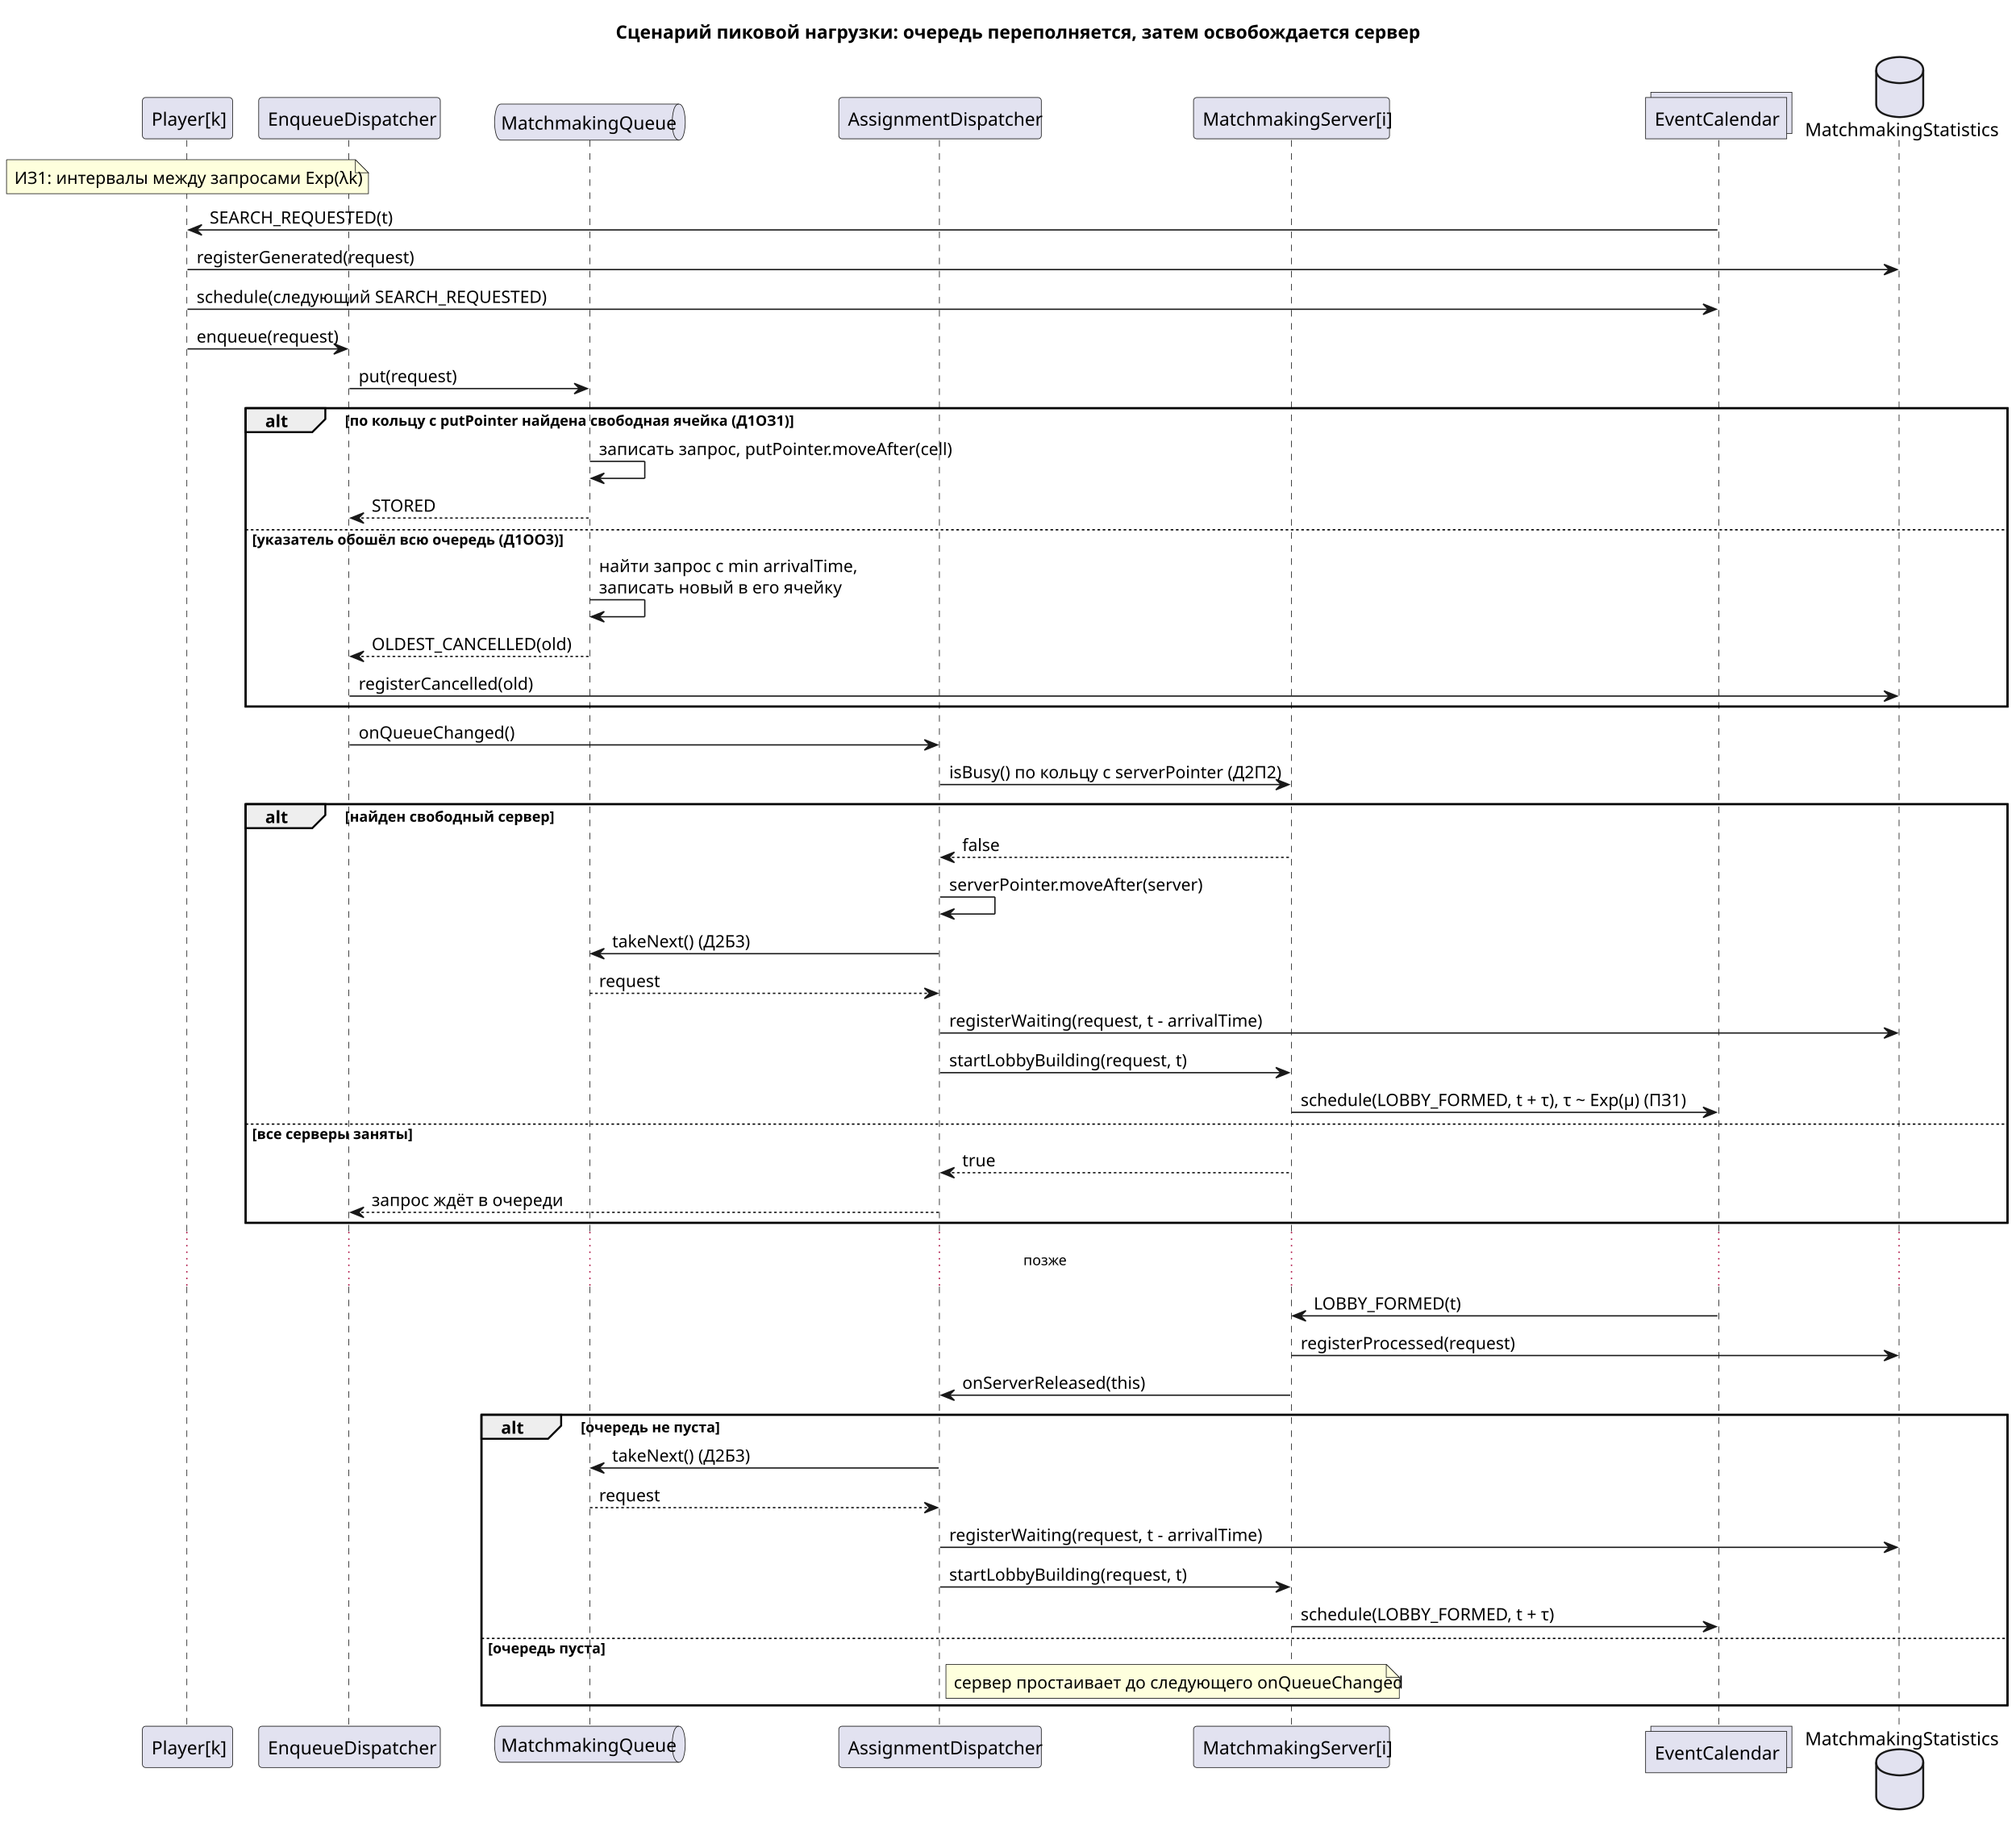
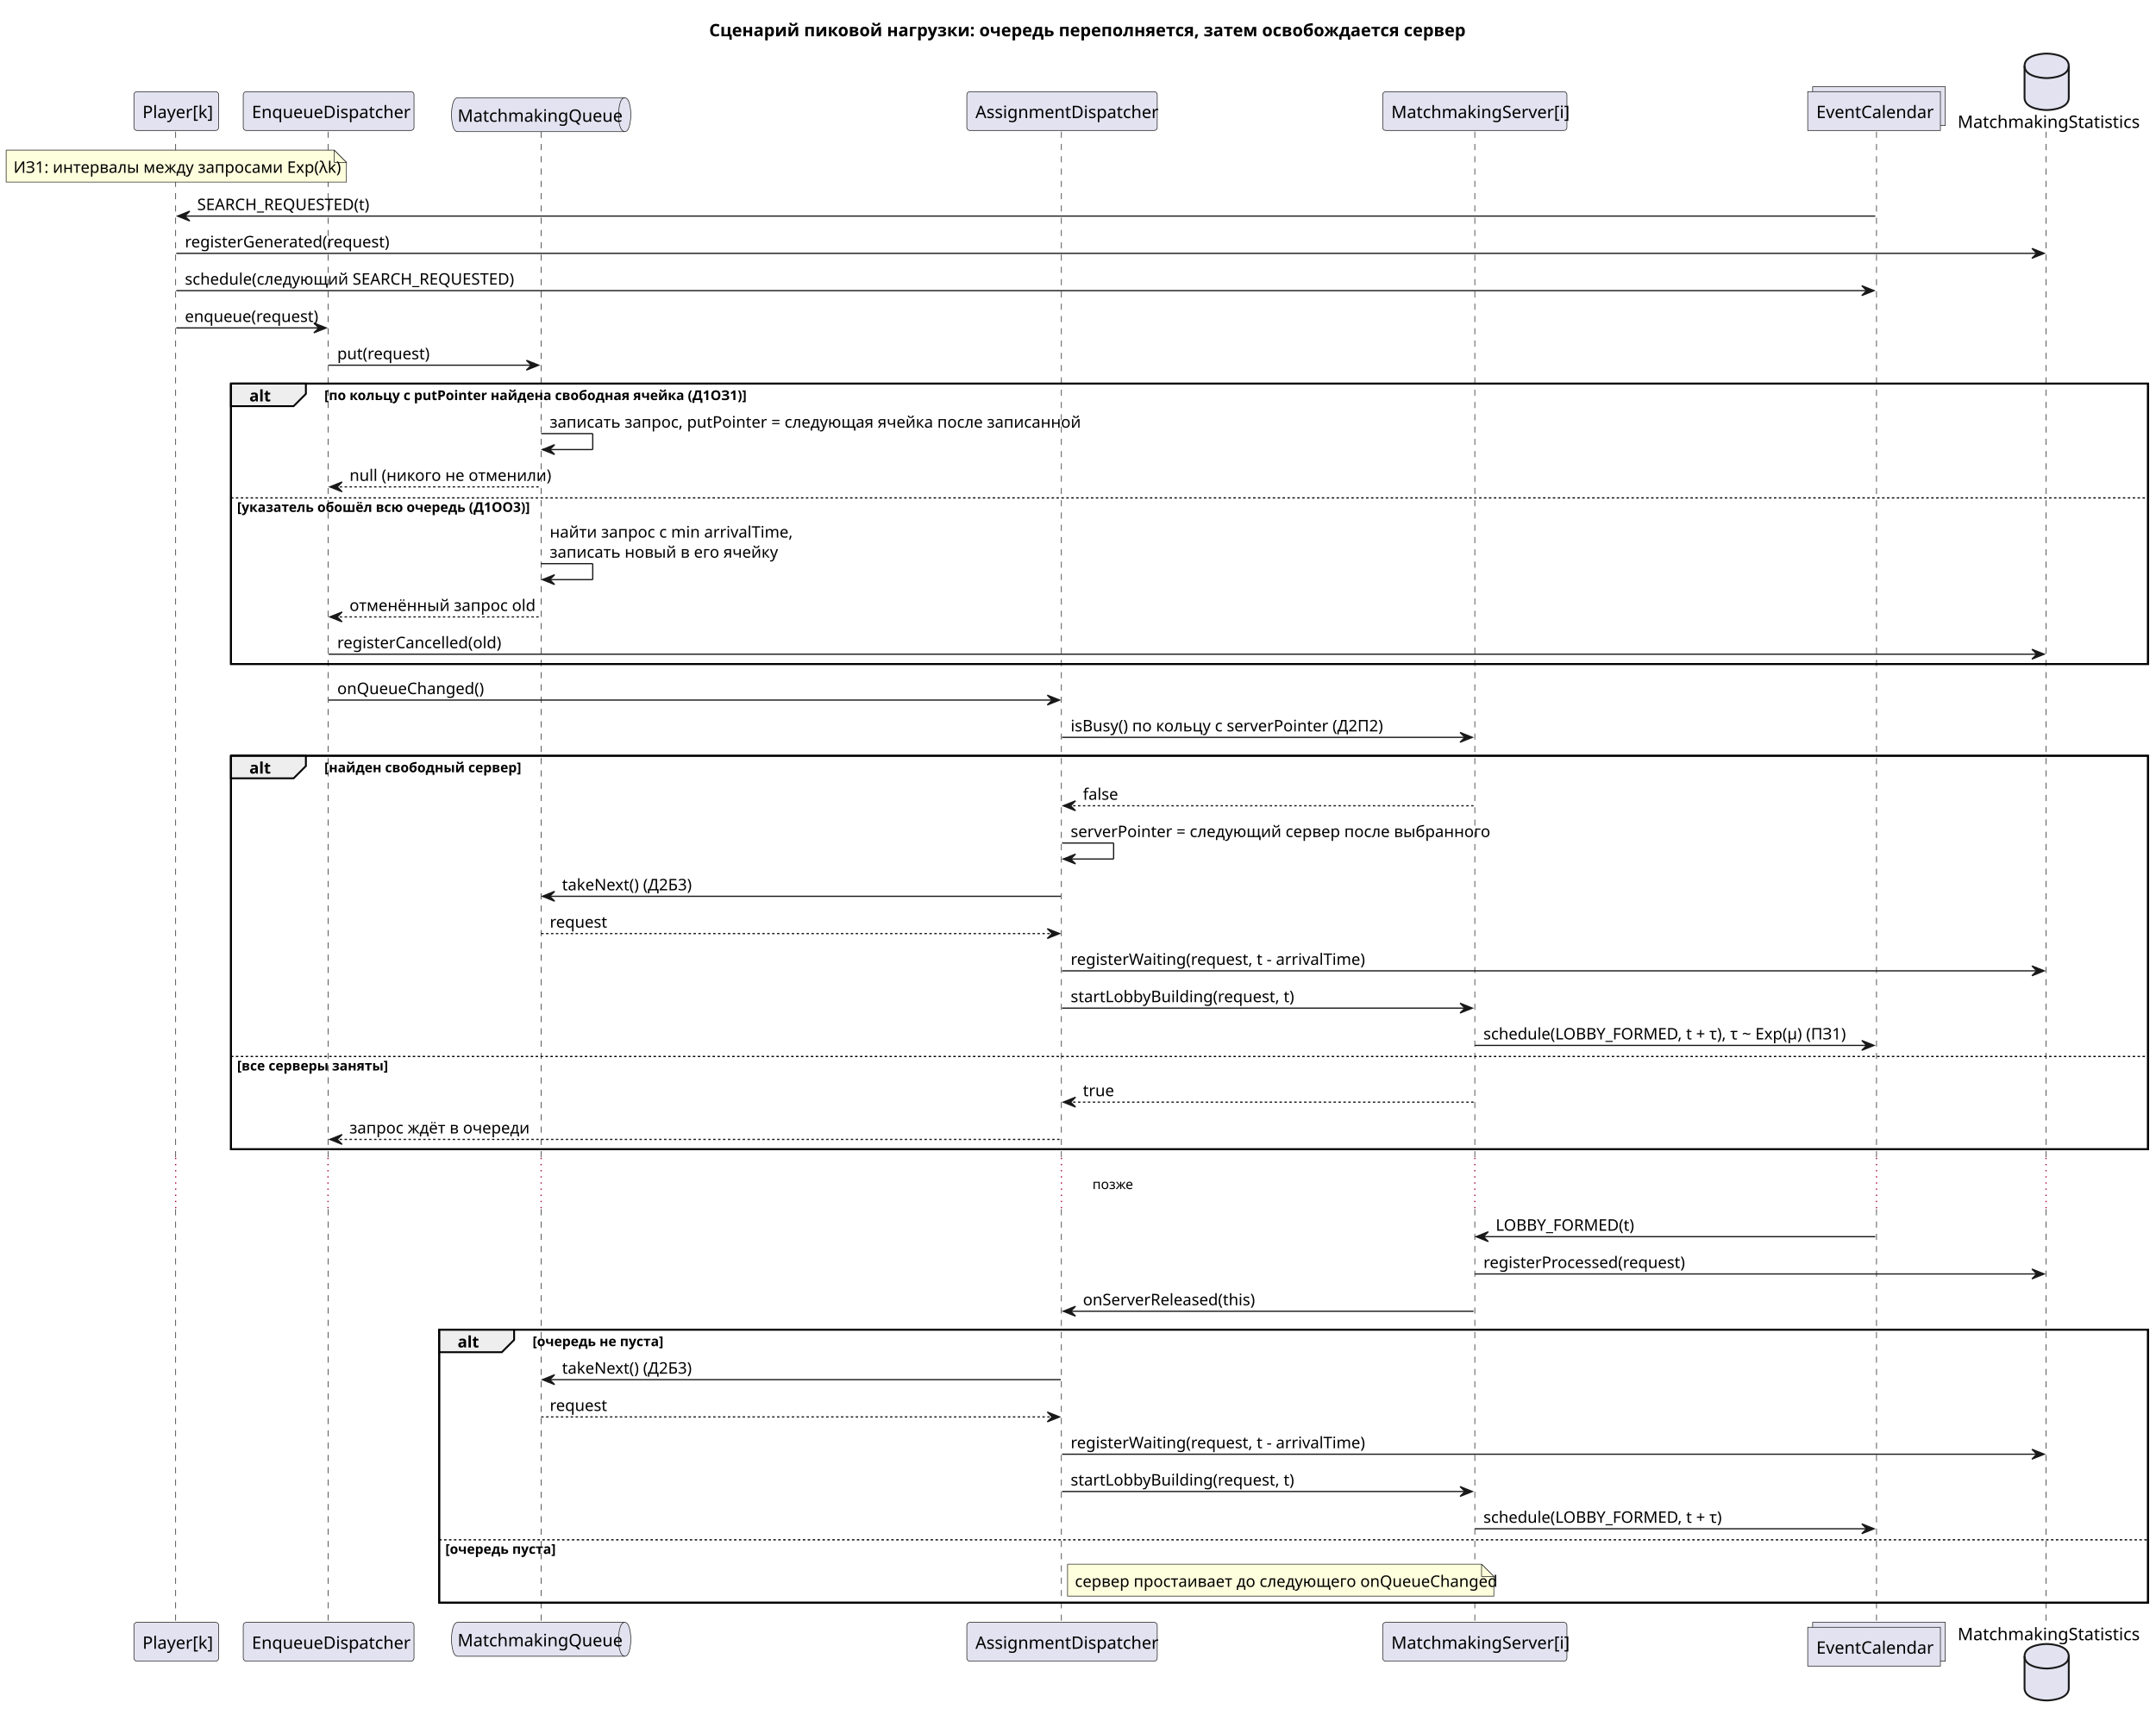
- <svg xmlns="http://www.w3.org/2000/svg" contentStyleType="text/css" height="1401px" preserveAspectRatio="none" style="width:1543px;height:1401px;background:#FFFFFF;" version="1.1" viewBox="0 0 1543 1401" width="1543px" zoomAndPan="magnify">
+ <svg xmlns="http://www.w3.org/2000/svg" contentStyleType="text/css" height="1401px" preserveAspectRatio="none" style="width:1755px;height:1401px;background:#FFFFFF;" version="1.1" viewBox="0 0 1755 1401" width="1755px" zoomAndPan="magnify">
  <defs />
  <g>
-     <text fill="#000000" font-family="sans-serif" font-size="14" font-weight="bold" lengthAdjust="spacing" textLength="603" x="471.25" y="29.533">Сценарий пиковой нагрузки: очередь переполняется, затем освобождается сервер</text>
-     <rect fill="none" height="228.297" style="stroke:#000000;stroke-width:1.5;" width="1348.5" x="188" y="312.328" />
-     <rect fill="none" height="320.352" style="stroke:#000000;stroke-width:1.5;" width="1348.5" x="188" y="615.328" />
-     <rect fill="none" height="222.297" style="stroke:#000000;stroke-width:1.5;" width="1168" x="368.5" y="1082.57" />
+     <text fill="#000000" font-family="sans-serif" font-size="14" font-weight="bold" lengthAdjust="spacing" textLength="603" x="577.25" y="29.533">Сценарий пиковой нагрузки: очередь переполняется, затем освобождается сервер</text>
+     <rect fill="none" height="228.297" style="stroke:#000000;stroke-width:1.5;" width="1560.5" x="188" y="312.328" />
+     <rect fill="none" height="320.352" style="stroke:#000000;stroke-width:1.5;" width="1560.5" x="188" y="615.328" />
+     <rect fill="none" height="222.297" style="stroke:#000000;stroke-width:1.5;" width="1391" x="357.5" y="1082.57" />
    <line style="stroke:#181818;stroke-width:0.5;stroke-dasharray:5.0,5.0;" x1="143" x2="143" y1="107.219" y2="942.68" />
    <line style="stroke:#A80036;stroke-width:1.0;stroke-dasharray:1.0,4.0;" x1="143" x2="143" y1="942.68" y2="984.516" />
    <line style="stroke:#181818;stroke-width:0.5;stroke-dasharray:5.0,5.0;" x1="143" x2="143" y1="984.516" y2="1321.867" />
    <line style="stroke:#181818;stroke-width:0.5;stroke-dasharray:5.0,5.0;" x1="267" x2="267" y1="107.219" y2="942.68" />
    <line style="stroke:#A80036;stroke-width:1.0;stroke-dasharray:1.0,4.0;" x1="267" x2="267" y1="942.68" y2="984.516" />
    <line style="stroke:#181818;stroke-width:0.5;stroke-dasharray:5.0,5.0;" x1="267" x2="267" y1="984.516" y2="1321.867" />
-     <line style="stroke:#181818;stroke-width:0.5;stroke-dasharray:5.0,5.0;" x1="451.5" x2="451.5" y1="107.219" y2="942.68" />
-     <line style="stroke:#A80036;stroke-width:1.0;stroke-dasharray:1.0,4.0;" x1="451.5" x2="451.5" y1="942.68" y2="984.516" />
-     <line style="stroke:#181818;stroke-width:0.5;stroke-dasharray:5.0,5.0;" x1="451.5" x2="451.5" y1="984.516" y2="1321.867" />
-     <line style="stroke:#181818;stroke-width:0.5;stroke-dasharray:5.0,5.0;" x1="719" x2="719" y1="107.219" y2="942.68" />
-     <line style="stroke:#A80036;stroke-width:1.0;stroke-dasharray:1.0,4.0;" x1="719" x2="719" y1="942.68" y2="984.516" />
-     <line style="stroke:#181818;stroke-width:0.5;stroke-dasharray:5.0,5.0;" x1="719" x2="719" y1="984.516" y2="1321.867" />
-     <line style="stroke:#181818;stroke-width:0.5;stroke-dasharray:5.0,5.0;" x1="988.5" x2="988.5" y1="107.219" y2="942.68" />
-     <line style="stroke:#A80036;stroke-width:1.0;stroke-dasharray:1.0,4.0;" x1="988.5" x2="988.5" y1="942.68" y2="984.516" />
-     <line style="stroke:#181818;stroke-width:0.5;stroke-dasharray:5.0,5.0;" x1="988.5" x2="988.5" y1="984.516" y2="1321.867" />
-     <line style="stroke:#181818;stroke-width:0.5;stroke-dasharray:5.0,5.0;" x1="1315.5" x2="1315.5" y1="107.219" y2="942.68" />
-     <line style="stroke:#A80036;stroke-width:1.0;stroke-dasharray:1.0,4.0;" x1="1315.5" x2="1315.5" y1="942.68" y2="984.516" />
-     <line style="stroke:#181818;stroke-width:0.5;stroke-dasharray:5.0,5.0;" x1="1315.5" x2="1315.5" y1="984.516" y2="1321.867" />
-     <line style="stroke:#181818;stroke-width:0.5;stroke-dasharray:5.0,5.0;" x1="1453.5" x2="1453.5" y1="107.219" y2="942.68" />
-     <line style="stroke:#A80036;stroke-width:1.0;stroke-dasharray:1.0,4.0;" x1="1453.5" x2="1453.5" y1="942.68" y2="984.516" />
-     <line style="stroke:#181818;stroke-width:0.5;stroke-dasharray:5.0,5.0;" x1="1453.5" x2="1453.5" y1="984.516" y2="1321.867" />
+     <line style="stroke:#181818;stroke-width:0.5;stroke-dasharray:5.0,5.0;" x1="440.5" x2="440.5" y1="107.219" y2="942.68" />
+     <line style="stroke:#A80036;stroke-width:1.0;stroke-dasharray:1.0,4.0;" x1="440.5" x2="440.5" y1="942.68" y2="984.516" />
+     <line style="stroke:#181818;stroke-width:0.5;stroke-dasharray:5.0,5.0;" x1="440.5" x2="440.5" y1="984.516" y2="1321.867" />
+     <line style="stroke:#181818;stroke-width:0.5;stroke-dasharray:5.0,5.0;" x1="864" x2="864" y1="107.219" y2="942.68" />
+     <line style="stroke:#A80036;stroke-width:1.0;stroke-dasharray:1.0,4.0;" x1="864" x2="864" y1="942.68" y2="984.516" />
+     <line style="stroke:#181818;stroke-width:0.5;stroke-dasharray:5.0,5.0;" x1="864" x2="864" y1="984.516" y2="1321.867" />
+     <line style="stroke:#181818;stroke-width:0.5;stroke-dasharray:5.0,5.0;" x1="1200.5" x2="1200.5" y1="107.219" y2="942.68" />
+     <line style="stroke:#A80036;stroke-width:1.0;stroke-dasharray:1.0,4.0;" x1="1200.5" x2="1200.5" y1="942.68" y2="984.516" />
+     <line style="stroke:#181818;stroke-width:0.5;stroke-dasharray:5.0,5.0;" x1="1200.5" x2="1200.5" y1="984.516" y2="1321.867" />
+     <line style="stroke:#181818;stroke-width:0.5;stroke-dasharray:5.0,5.0;" x1="1527.5" x2="1527.5" y1="107.219" y2="942.68" />
+     <line style="stroke:#A80036;stroke-width:1.0;stroke-dasharray:1.0,4.0;" x1="1527.5" x2="1527.5" y1="942.68" y2="984.516" />
+     <line style="stroke:#181818;stroke-width:0.5;stroke-dasharray:5.0,5.0;" x1="1527.5" x2="1527.5" y1="984.516" y2="1321.867" />
+     <line style="stroke:#181818;stroke-width:0.5;stroke-dasharray:5.0,5.0;" x1="1665.5" x2="1665.5" y1="107.219" y2="942.68" />
+     <line style="stroke:#A80036;stroke-width:1.0;stroke-dasharray:1.0,4.0;" x1="1665.5" x2="1665.5" y1="942.68" y2="984.516" />
+     <line style="stroke:#181818;stroke-width:0.5;stroke-dasharray:5.0,5.0;" x1="1665.5" x2="1665.5" y1="984.516" y2="1321.867" />
    <rect fill="#E2E2F0" height="31.609" rx="2.5" ry="2.5" style="stroke:#181818;stroke-width:0.5;" width="69" x="109" y="74.609" />
    <text fill="#000000" font-family="sans-serif" font-size="14" lengthAdjust="spacing" textLength="55" x="116" y="96.143">Player[k]</text>
    <rect fill="#E2E2F0" height="31.609" rx="2.5" ry="2.5" style="stroke:#181818;stroke-width:0.5;" width="69" x="109" y="1320.867" />
    <text fill="#000000" font-family="sans-serif" font-size="14" lengthAdjust="spacing" textLength="55" x="116" y="1342.4">Player[k]</text>
    <rect fill="#E2E2F0" height="31.609" rx="2.5" ry="2.5" style="stroke:#181818;stroke-width:0.5;" width="139" x="198" y="74.609" />
    <text fill="#000000" font-family="sans-serif" font-size="14" lengthAdjust="spacing" textLength="125" x="205" y="96.143">EnqueueDispatcher</text>
    <rect fill="#E2E2F0" height="31.609" rx="2.5" ry="2.5" style="stroke:#181818;stroke-width:0.5;" width="139" x="198" y="1320.867" />
    <text fill="#000000" font-family="sans-serif" font-size="14" lengthAdjust="spacing" textLength="125" x="205" y="1342.4">EnqueueDispatcher</text>
-     <path d="M383.5,79.609 L519.5,79.609 C524.5,79.609 524.5,93.414 524.5,93.414 C524.5,93.414 524.5,107.219 519.5,107.219 L383.5,107.219 C378.5,107.219 378.5,93.414 378.5,93.414 C378.5,93.414 378.5,79.609 383.5,79.609 " fill="#E2E2F0" style="stroke:#181818;stroke-width:0.5;" />
-     <path d="M519.5,79.609 C514.5,79.609 514.5,93.414 514.5,93.414 C514.5,107.219 519.5,107.219 519.5,107.219 " fill="none" style="stroke:#181818;stroke-width:0.5;" />
-     <text fill="#000000" font-family="sans-serif" font-size="14" lengthAdjust="spacing" textLength="126" x="383.5" y="99.143">MatchmakingQueue</text>
-     <path d="M383.5,1320.867 L519.5,1320.867 C524.5,1320.867 524.5,1334.672 524.5,1334.672 C524.5,1334.672 524.5,1348.477 519.5,1348.477 L383.5,1348.477 C378.5,1348.477 378.5,1334.672 378.5,1334.672 C378.5,1334.672 378.5,1320.867 383.5,1320.867 " fill="#E2E2F0" style="stroke:#181818;stroke-width:0.5;" />
-     <path d="M519.5,1320.867 C514.5,1320.867 514.5,1334.672 514.5,1334.672 C514.5,1348.477 519.5,1348.477 519.5,1348.477 " fill="none" style="stroke:#181818;stroke-width:0.5;" />
-     <text fill="#000000" font-family="sans-serif" font-size="14" lengthAdjust="spacing" textLength="126" x="383.5" y="1340.4">MatchmakingQueue</text>
-     <rect fill="#E2E2F0" height="31.609" rx="2.5" ry="2.5" style="stroke:#181818;stroke-width:0.5;" width="155" x="642" y="74.609" />
-     <text fill="#000000" font-family="sans-serif" font-size="14" lengthAdjust="spacing" textLength="141" x="649" y="96.143">AssignmentDispatcher</text>
-     <rect fill="#E2E2F0" height="31.609" rx="2.5" ry="2.5" style="stroke:#181818;stroke-width:0.5;" width="155" x="642" y="1320.867" />
-     <text fill="#000000" font-family="sans-serif" font-size="14" lengthAdjust="spacing" textLength="141" x="649" y="1342.4">AssignmentDispatcher</text>
-     <rect fill="#E2E2F0" height="31.609" rx="2.5" ry="2.5" style="stroke:#181818;stroke-width:0.5;" width="150" x="913.5" y="74.609" />
-     <text fill="#000000" font-family="sans-serif" font-size="14" lengthAdjust="spacing" textLength="136" x="920.5" y="96.143">MatchmakingServer[i]</text>
-     <rect fill="#E2E2F0" height="31.609" rx="2.5" ry="2.5" style="stroke:#181818;stroke-width:0.5;" width="150" x="913.5" y="1320.867" />
-     <text fill="#000000" font-family="sans-serif" font-size="14" lengthAdjust="spacing" textLength="136" x="920.5" y="1342.4">MatchmakingServer[i]</text>
-     <rect fill="#E2E2F0" height="31.609" style="stroke:#181818;stroke-width:0.5;" width="108" x="1263.5" y="70.609" />
-     <rect fill="#E2E2F0" height="31.609" style="stroke:#181818;stroke-width:0.5;" width="108" x="1259.5" y="74.609" />
-     <text fill="#000000" font-family="sans-serif" font-size="14" lengthAdjust="spacing" textLength="94" x="1266.5" y="96.143">EventCalendar</text>
-     <rect fill="#E2E2F0" height="31.609" style="stroke:#181818;stroke-width:0.5;" width="108" x="1263.5" y="1320.867" />
-     <rect fill="#E2E2F0" height="31.609" style="stroke:#181818;stroke-width:0.5;" width="108" x="1259.5" y="1324.867" />
-     <text fill="#000000" font-family="sans-serif" font-size="14" lengthAdjust="spacing" textLength="94" x="1266.5" y="1346.4">EventCalendar</text>
-     <text fill="#000000" font-family="sans-serif" font-size="14" lengthAdjust="spacing" textLength="139" x="1381.5" y="104.143">MatchmakingStatistics</text>
-     <path d="M1436,53.609 C1436,43.609 1454,43.609 1454,43.609 C1454,43.609 1472,43.609 1472,53.609 L1472,79.609 C1472,89.609 1454,89.609 1454,89.609 C1454,89.609 1436,89.609 1436,79.609 L1436,53.609 " fill="#E2E2F0" style="stroke:#181818;stroke-width:1.5;" />
-     <path d="M1436,53.609 C1436,63.609 1454,63.609 1454,63.609 C1454,63.609 1472,63.609 1472,53.609 " fill="none" style="stroke:#181818;stroke-width:1.5;" />
-     <text fill="#000000" font-family="sans-serif" font-size="14" lengthAdjust="spacing" textLength="139" x="1381.5" y="1335.4">MatchmakingStatistics</text>
-     <path d="M1436,1348.477 C1436,1338.477 1454,1338.477 1454,1338.477 C1454,1338.477 1472,1338.477 1472,1348.477 L1472,1374.477 C1472,1384.477 1454,1384.477 1454,1384.477 C1454,1384.477 1436,1384.477 1436,1374.477 L1436,1348.477 " fill="#E2E2F0" style="stroke:#181818;stroke-width:1.5;" />
-     <path d="M1436,1348.477 C1436,1358.477 1454,1358.477 1454,1358.477 C1454,1358.477 1472,1358.477 1472,1348.477 " fill="none" style="stroke:#181818;stroke-width:1.5;" />
+     <path d="M372.5,79.609 L508.5,79.609 C513.5,79.609 513.5,93.414 513.5,93.414 C513.5,93.414 513.5,107.219 508.5,107.219 L372.5,107.219 C367.5,107.219 367.5,93.414 367.5,93.414 C367.5,93.414 367.5,79.609 372.5,79.609 " fill="#E2E2F0" style="stroke:#181818;stroke-width:0.5;" />
+     <path d="M508.5,79.609 C503.5,79.609 503.5,93.414 503.5,93.414 C503.5,107.219 508.5,107.219 508.5,107.219 " fill="none" style="stroke:#181818;stroke-width:0.5;" />
+     <text fill="#000000" font-family="sans-serif" font-size="14" lengthAdjust="spacing" textLength="126" x="372.5" y="99.143">MatchmakingQueue</text>
+     <path d="M372.5,1320.867 L508.5,1320.867 C513.5,1320.867 513.5,1334.672 513.5,1334.672 C513.5,1334.672 513.5,1348.477 508.5,1348.477 L372.5,1348.477 C367.5,1348.477 367.5,1334.672 367.5,1334.672 C367.5,1334.672 367.5,1320.867 372.5,1320.867 " fill="#E2E2F0" style="stroke:#181818;stroke-width:0.5;" />
+     <path d="M508.5,1320.867 C503.5,1320.867 503.5,1334.672 503.5,1334.672 C503.5,1348.477 508.5,1348.477 508.5,1348.477 " fill="none" style="stroke:#181818;stroke-width:0.5;" />
+     <text fill="#000000" font-family="sans-serif" font-size="14" lengthAdjust="spacing" textLength="126" x="372.5" y="1340.4">MatchmakingQueue</text>
+     <rect fill="#E2E2F0" height="31.609" rx="2.5" ry="2.5" style="stroke:#181818;stroke-width:0.5;" width="155" x="787" y="74.609" />
+     <text fill="#000000" font-family="sans-serif" font-size="14" lengthAdjust="spacing" textLength="141" x="794" y="96.143">AssignmentDispatcher</text>
+     <rect fill="#E2E2F0" height="31.609" rx="2.5" ry="2.5" style="stroke:#181818;stroke-width:0.5;" width="155" x="787" y="1320.867" />
+     <text fill="#000000" font-family="sans-serif" font-size="14" lengthAdjust="spacing" textLength="141" x="794" y="1342.4">AssignmentDispatcher</text>
+     <rect fill="#E2E2F0" height="31.609" rx="2.5" ry="2.5" style="stroke:#181818;stroke-width:0.5;" width="150" x="1125.5" y="74.609" />
+     <text fill="#000000" font-family="sans-serif" font-size="14" lengthAdjust="spacing" textLength="136" x="1132.5" y="96.143">MatchmakingServer[i]</text>
+     <rect fill="#E2E2F0" height="31.609" rx="2.5" ry="2.5" style="stroke:#181818;stroke-width:0.5;" width="150" x="1125.5" y="1320.867" />
+     <text fill="#000000" font-family="sans-serif" font-size="14" lengthAdjust="spacing" textLength="136" x="1132.5" y="1342.4">MatchmakingServer[i]</text>
+     <rect fill="#E2E2F0" height="31.609" style="stroke:#181818;stroke-width:0.5;" width="108" x="1475.5" y="70.609" />
+     <rect fill="#E2E2F0" height="31.609" style="stroke:#181818;stroke-width:0.5;" width="108" x="1471.5" y="74.609" />
+     <text fill="#000000" font-family="sans-serif" font-size="14" lengthAdjust="spacing" textLength="94" x="1478.5" y="96.143">EventCalendar</text>
+     <rect fill="#E2E2F0" height="31.609" style="stroke:#181818;stroke-width:0.5;" width="108" x="1475.5" y="1320.867" />
+     <rect fill="#E2E2F0" height="31.609" style="stroke:#181818;stroke-width:0.5;" width="108" x="1471.5" y="1324.867" />
+     <text fill="#000000" font-family="sans-serif" font-size="14" lengthAdjust="spacing" textLength="94" x="1478.5" y="1346.4">EventCalendar</text>
+     <text fill="#000000" font-family="sans-serif" font-size="14" lengthAdjust="spacing" textLength="139" x="1593.5" y="104.143">MatchmakingStatistics</text>
+     <path d="M1648,53.609 C1648,43.609 1666,43.609 1666,43.609 C1666,43.609 1684,43.609 1684,53.609 L1684,79.609 C1684,89.609 1666,89.609 1666,89.609 C1666,89.609 1648,89.609 1648,79.609 L1648,53.609 " fill="#E2E2F0" style="stroke:#181818;stroke-width:1.5;" />
+     <path d="M1648,53.609 C1648,63.609 1666,63.609 1666,63.609 C1666,63.609 1684,63.609 1684,53.609 " fill="none" style="stroke:#181818;stroke-width:1.5;" />
+     <text fill="#000000" font-family="sans-serif" font-size="14" lengthAdjust="spacing" textLength="139" x="1593.5" y="1335.4">MatchmakingStatistics</text>
+     <path d="M1648,1348.477 C1648,1338.477 1666,1338.477 1666,1338.477 C1666,1338.477 1684,1338.477 1684,1348.477 L1684,1374.477 C1684,1384.477 1666,1384.477 1666,1384.477 C1666,1384.477 1648,1384.477 1648,1374.477 L1648,1348.477 " fill="#E2E2F0" style="stroke:#181818;stroke-width:1.5;" />
+     <path d="M1648,1348.477 C1648,1358.477 1666,1358.477 1666,1358.477 C1666,1358.477 1684,1358.477 1684,1348.477 " fill="none" style="stroke:#181818;stroke-width:1.5;" />
    <path d="M5,122.219 L5,148.219 L282,148.219 L282,132.219 L272,122.219 L5,122.219 " fill="#FEFFDD" style="stroke:#181818;stroke-width:0.5;" />
    <path d="M272,122.219 L272,132.219 L282,132.219 L272,122.219 " fill="#FEFFDD" style="stroke:#181818;stroke-width:0.5;" />
    <text fill="#000000" font-family="sans-serif" font-size="13" lengthAdjust="spacing" textLength="256" x="11" y="140.714">ИЗ1: интервалы между запросами Exp(λk)</text>
    <polygon fill="#181818" points="154.5,171.922,144.5,175.922,154.5,179.922,150.5,175.922" style="stroke:#181818;stroke-width:1.0;" />
-     <line style="stroke:#181818;stroke-width:1.0;" x1="148.5" x2="1314.5" y1="175.922" y2="175.922" />
+     <line style="stroke:#181818;stroke-width:1.0;" x1="148.5" x2="1526.5" y1="175.922" y2="175.922" />
    <text fill="#000000" font-family="sans-serif" font-size="13" lengthAdjust="spacing" textLength="153" x="160.5" y="171.065">SEARCH_REQUESTED(t)</text>
-     <polygon fill="#181818" points="1442,202.273,1452,206.273,1442,210.273,1446,206.273" style="stroke:#181818;stroke-width:1.0;" />
-     <line style="stroke:#181818;stroke-width:1.0;" x1="143.5" x2="1448" y1="206.273" y2="206.273" />
+     <polygon fill="#181818" points="1654,202.273,1664,206.273,1654,210.273,1658,206.273" style="stroke:#181818;stroke-width:1.0;" />
+     <line style="stroke:#181818;stroke-width:1.0;" x1="143.5" x2="1660" y1="206.273" y2="206.273" />
    <text fill="#000000" font-family="sans-serif" font-size="13" lengthAdjust="spacing" textLength="154" x="150.5" y="201.417">registerGenerated(request)</text>
-     <polygon fill="#181818" points="1303.5,232.625,1313.5,236.625,1303.5,240.625,1307.5,236.625" style="stroke:#181818;stroke-width:1.0;" />
-     <line style="stroke:#181818;stroke-width:1.0;" x1="143.5" x2="1309.5" y1="236.625" y2="236.625" />
+     <polygon fill="#181818" points="1515.5,232.625,1525.5,236.625,1515.5,240.625,1519.5,236.625" style="stroke:#181818;stroke-width:1.0;" />
+     <line style="stroke:#181818;stroke-width:1.0;" x1="143.5" x2="1521.5" y1="236.625" y2="236.625" />
    <text fill="#000000" font-family="sans-serif" font-size="13" lengthAdjust="spacing" textLength="277" x="150.5" y="231.769">schedule(следующий SEARCH_REQUESTED)</text>
    <polygon fill="#181818" points="255.5,262.977,265.5,266.977,255.5,270.977,259.5,266.977" style="stroke:#181818;stroke-width:1.0;" />
    <line style="stroke:#181818;stroke-width:1.0;" x1="143.5" x2="261.5" y1="266.977" y2="266.977" />
    <text fill="#000000" font-family="sans-serif" font-size="13" lengthAdjust="spacing" textLength="100" x="150.5" y="262.12">enqueue(request)</text>
-     <polygon fill="#181818" points="439.5,293.328,449.5,297.328,439.5,301.328,443.5,297.328" style="stroke:#181818;stroke-width:1.0;" />
-     <line style="stroke:#181818;stroke-width:1.0;" x1="267.5" x2="445.5" y1="297.328" y2="297.328" />
+     <polygon fill="#181818" points="428.5,293.328,438.5,297.328,428.5,301.328,432.5,297.328" style="stroke:#181818;stroke-width:1.0;" />
+     <line style="stroke:#181818;stroke-width:1.0;" x1="267.5" x2="434.5" y1="297.328" y2="297.328" />
    <text fill="#000000" font-family="sans-serif" font-size="13" lengthAdjust="spacing" textLength="69" x="274.5" y="292.472">put(request)</text>
    <path d="M188,312.328 L249,312.328 L249,320.68 L239,330.68 L188,330.68 L188,312.328 " fill="#EEEEEE" style="stroke:#000000;stroke-width:1.5;" />
-     <rect fill="none" height="228.297" style="stroke:#000000;stroke-width:1.5;" width="1348.5" x="188" y="312.328" />
+     <rect fill="none" height="228.297" style="stroke:#000000;stroke-width:1.5;" width="1560.5" x="188" y="312.328" />
    <text fill="#000000" font-family="sans-serif" font-size="13" font-weight="bold" lengthAdjust="spacing" textLength="16" x="203" y="326.823">alt</text>
    <text fill="#000000" font-family="sans-serif" font-size="11" font-weight="bold" lengthAdjust="spacing" textLength="334" x="264" y="325.747">[по кольцу с putPointer найдена свободная ячейка (Д1ОЗ1)]</text>
-     <line style="stroke:#181818;stroke-width:1.0;" x1="451.5" x2="493.5" y1="353.031" y2="353.031" />
-     <line style="stroke:#181818;stroke-width:1.0;" x1="493.5" x2="493.5" y1="353.031" y2="366.031" />
-     <line style="stroke:#181818;stroke-width:1.0;" x1="452.5" x2="493.5" y1="366.031" y2="366.031" />
-     <polygon fill="#181818" points="462.5,362.031,452.5,366.031,462.5,370.031,458.5,366.031" style="stroke:#181818;stroke-width:1.0;" />
-     <text fill="#000000" font-family="sans-serif" font-size="13" lengthAdjust="spacing" textLength="254" x="458.5" y="348.175">записать запрос, putPointer.moveAfter(cell)</text>
+     <line style="stroke:#181818;stroke-width:1.0;" x1="440.5" x2="482.5" y1="353.031" y2="353.031" />
+     <line style="stroke:#181818;stroke-width:1.0;" x1="482.5" x2="482.5" y1="353.031" y2="366.031" />
+     <line style="stroke:#181818;stroke-width:1.0;" x1="441.5" x2="482.5" y1="366.031" y2="366.031" />
+     <polygon fill="#181818" points="451.5,362.031,441.5,366.031,451.5,370.031,447.5,366.031" style="stroke:#181818;stroke-width:1.0;" />
+     <text fill="#000000" font-family="sans-serif" font-size="13" lengthAdjust="spacing" textLength="410" x="447.5" y="348.175">записать запрос, putPointer = следующая ячейка после записанной</text>
    <polygon fill="#181818" points="278.5,392.383,268.5,396.383,278.5,400.383,274.5,396.383" style="stroke:#181818;stroke-width:1.0;" />
-     <line style="stroke:#181818;stroke-width:1.0;stroke-dasharray:2.0,2.0;" x1="272.5" x2="450.5" y1="396.383" y2="396.383" />
-     <text fill="#000000" font-family="sans-serif" font-size="13" lengthAdjust="spacing" textLength="53" x="284.5" y="391.526">STORED</text>
-     <line style="stroke:#000000;stroke-width:1.0;stroke-dasharray:2.0,2.0;" x1="188" x2="1536.5" y1="405.383" y2="405.383" />
+     <line style="stroke:#181818;stroke-width:1.0;stroke-dasharray:2.0,2.0;" x1="272.5" x2="439.5" y1="396.383" y2="396.383" />
+     <text fill="#000000" font-family="sans-serif" font-size="13" lengthAdjust="spacing" textLength="149" x="284.5" y="391.526">null (никого не отменили)</text>
+     <line style="stroke:#000000;stroke-width:1.0;stroke-dasharray:2.0,2.0;" x1="188" x2="1748.5" y1="405.383" y2="405.383" />
    <text fill="#000000" font-family="sans-serif" font-size="11" font-weight="bold" lengthAdjust="spacing" textLength="231" x="193" y="416.802">[указатель обошёл всю очередь (Д1ОО3)]</text>
-     <line style="stroke:#181818;stroke-width:1.0;" x1="451.5" x2="493.5" y1="458.922" y2="458.922" />
-     <line style="stroke:#181818;stroke-width:1.0;" x1="493.5" x2="493.5" y1="458.922" y2="471.922" />
-     <line style="stroke:#181818;stroke-width:1.0;" x1="452.5" x2="493.5" y1="471.922" y2="471.922" />
-     <polygon fill="#181818" points="462.5,467.922,452.5,471.922,462.5,475.922,458.5,471.922" style="stroke:#181818;stroke-width:1.0;" />
-     <text fill="#000000" font-family="sans-serif" font-size="13" lengthAdjust="spacing" textLength="183" x="458.5" y="437.714">найти запрос с min arrivalTime,</text>
-     <text fill="#000000" font-family="sans-serif" font-size="13" lengthAdjust="spacing" textLength="173" x="458.5" y="454.065">записать новый в его ячейку</text>
+     <line style="stroke:#181818;stroke-width:1.0;" x1="440.5" x2="482.5" y1="458.922" y2="458.922" />
+     <line style="stroke:#181818;stroke-width:1.0;" x1="482.5" x2="482.5" y1="458.922" y2="471.922" />
+     <line style="stroke:#181818;stroke-width:1.0;" x1="441.5" x2="482.5" y1="471.922" y2="471.922" />
+     <polygon fill="#181818" points="451.5,467.922,441.5,471.922,451.5,475.922,447.5,471.922" style="stroke:#181818;stroke-width:1.0;" />
+     <text fill="#000000" font-family="sans-serif" font-size="13" lengthAdjust="spacing" textLength="183" x="447.5" y="437.714">найти запрос с min arrivalTime,</text>
+     <text fill="#000000" font-family="sans-serif" font-size="13" lengthAdjust="spacing" textLength="173" x="447.5" y="454.065">записать новый в его ячейку</text>
    <polygon fill="#181818" points="278.5,498.273,268.5,502.273,278.5,506.273,274.5,502.273" style="stroke:#181818;stroke-width:1.0;" />
-     <line style="stroke:#181818;stroke-width:1.0;stroke-dasharray:2.0,2.0;" x1="272.5" x2="450.5" y1="502.273" y2="502.273" />
-     <text fill="#000000" font-family="sans-serif" font-size="13" lengthAdjust="spacing" textLength="160" x="284.5" y="497.417">OLDEST_CANCELLED(old)</text>
-     <polygon fill="#181818" points="1442,528.625,1452,532.625,1442,536.625,1446,532.625" style="stroke:#181818;stroke-width:1.0;" />
-     <line style="stroke:#181818;stroke-width:1.0;" x1="267.5" x2="1448" y1="532.625" y2="532.625" />
+     <line style="stroke:#181818;stroke-width:1.0;stroke-dasharray:2.0,2.0;" x1="272.5" x2="439.5" y1="502.273" y2="502.273" />
+     <text fill="#000000" font-family="sans-serif" font-size="13" lengthAdjust="spacing" textLength="138" x="284.5" y="497.417">отменённый запрос old</text>
+     <polygon fill="#181818" points="1654,528.625,1664,532.625,1654,536.625,1658,532.625" style="stroke:#181818;stroke-width:1.0;" />
+     <line style="stroke:#181818;stroke-width:1.0;" x1="267.5" x2="1660" y1="532.625" y2="532.625" />
    <text fill="#000000" font-family="sans-serif" font-size="13" lengthAdjust="spacing" textLength="125" x="274.5" y="527.769">registerCancelled(old)</text>
-     <polygon fill="#181818" points="707.5,565.977,717.5,569.977,707.5,573.977,711.5,569.977" style="stroke:#181818;stroke-width:1.0;" />
-     <line style="stroke:#181818;stroke-width:1.0;" x1="267.5" x2="713.5" y1="569.977" y2="569.977" />
+     <polygon fill="#181818" points="852.5,565.977,862.5,569.977,852.5,573.977,856.5,569.977" style="stroke:#181818;stroke-width:1.0;" />
+     <line style="stroke:#181818;stroke-width:1.0;" x1="267.5" x2="858.5" y1="569.977" y2="569.977" />
    <text fill="#000000" font-family="sans-serif" font-size="13" lengthAdjust="spacing" textLength="111" x="274.5" y="565.12">onQueueChanged()</text>
-     <polygon fill="#181818" points="976.5,596.328,986.5,600.328,976.5,604.328,980.5,600.328" style="stroke:#181818;stroke-width:1.0;" />
-     <line style="stroke:#181818;stroke-width:1.0;" x1="719.5" x2="982.5" y1="600.328" y2="600.328" />
-     <text fill="#000000" font-family="sans-serif" font-size="13" lengthAdjust="spacing" textLength="245" x="726.5" y="595.472">isBusy() по кольцу с serverPointer (Д2П2)</text>
+     <polygon fill="#181818" points="1188.5,596.328,1198.5,600.328,1188.5,604.328,1192.5,600.328" style="stroke:#181818;stroke-width:1.0;" />
+     <line style="stroke:#181818;stroke-width:1.0;" x1="864.5" x2="1194.5" y1="600.328" y2="600.328" />
+     <text fill="#000000" font-family="sans-serif" font-size="13" lengthAdjust="spacing" textLength="245" x="871.5" y="595.472">isBusy() по кольцу с serverPointer (Д2П2)</text>
    <path d="M188,615.328 L249,615.328 L249,623.68 L239,633.68 L188,633.68 L188,615.328 " fill="#EEEEEE" style="stroke:#000000;stroke-width:1.5;" />
-     <rect fill="none" height="320.352" style="stroke:#000000;stroke-width:1.5;" width="1348.5" x="188" y="615.328" />
+     <rect fill="none" height="320.352" style="stroke:#000000;stroke-width:1.5;" width="1560.5" x="188" y="615.328" />
    <text fill="#000000" font-family="sans-serif" font-size="13" font-weight="bold" lengthAdjust="spacing" textLength="16" x="203" y="629.823">alt</text>
    <text fill="#000000" font-family="sans-serif" font-size="11" font-weight="bold" lengthAdjust="spacing" textLength="160" x="264" y="628.747">[найден свободный сервер]</text>
-     <polygon fill="#181818" points="730.5,652.031,720.5,656.031,730.5,660.031,726.5,656.031" style="stroke:#181818;stroke-width:1.0;" />
-     <line style="stroke:#181818;stroke-width:1.0;stroke-dasharray:2.0,2.0;" x1="724.5" x2="987.5" y1="656.031" y2="656.031" />
-     <text fill="#000000" font-family="sans-serif" font-size="13" lengthAdjust="spacing" textLength="27" x="736.5" y="651.175">false</text>
-     <line style="stroke:#181818;stroke-width:1.0;" x1="719.5" x2="761.5" y1="686.383" y2="686.383" />
-     <line style="stroke:#181818;stroke-width:1.0;" x1="761.5" x2="761.5" y1="686.383" y2="699.383" />
-     <line style="stroke:#181818;stroke-width:1.0;" x1="720.5" x2="761.5" y1="699.383" y2="699.383" />
-     <polygon fill="#181818" points="730.5,695.383,720.5,699.383,730.5,703.383,726.5,699.383" style="stroke:#181818;stroke-width:1.0;" />
-     <text fill="#000000" font-family="sans-serif" font-size="13" lengthAdjust="spacing" textLength="178" x="726.5" y="681.526">serverPointer.moveAfter(server)</text>
-     <polygon fill="#181818" points="462.5,725.734,452.5,729.734,462.5,733.734,458.5,729.734" style="stroke:#181818;stroke-width:1.0;" />
-     <line style="stroke:#181818;stroke-width:1.0;" x1="456.5" x2="718.5" y1="729.734" y2="729.734" />
-     <text fill="#000000" font-family="sans-serif" font-size="13" lengthAdjust="spacing" textLength="104" x="468.5" y="724.878">takeNext() (Д2Б3)</text>
-     <polygon fill="#181818" points="707.5,756.086,717.5,760.086,707.5,764.086,711.5,760.086" style="stroke:#181818;stroke-width:1.0;" />
-     <line style="stroke:#181818;stroke-width:1.0;stroke-dasharray:2.0,2.0;" x1="451.5" x2="713.5" y1="760.086" y2="760.086" />
-     <text fill="#000000" font-family="sans-serif" font-size="13" lengthAdjust="spacing" textLength="43" x="458.5" y="755.23">request</text>
-     <polygon fill="#181818" points="1442,786.438,1452,790.438,1442,794.438,1446,790.438" style="stroke:#181818;stroke-width:1.0;" />
-     <line style="stroke:#181818;stroke-width:1.0;" x1="719.5" x2="1448" y1="790.438" y2="790.438" />
-     <text fill="#000000" font-family="sans-serif" font-size="13" lengthAdjust="spacing" textLength="223" x="726.5" y="785.581">registerWaiting(request, t - arrivalTime)</text>
-     <polygon fill="#181818" points="976.5,816.789,986.5,820.789,976.5,824.789,980.5,820.789" style="stroke:#181818;stroke-width:1.0;" />
-     <line style="stroke:#181818;stroke-width:1.0;" x1="719.5" x2="982.5" y1="820.789" y2="820.789" />
-     <text fill="#000000" font-family="sans-serif" font-size="13" lengthAdjust="spacing" textLength="170" x="726.5" y="815.933">startLobbyBuilding(request, t)</text>
-     <polygon fill="#181818" points="1303.5,847.141,1313.5,851.141,1303.5,855.141,1307.5,851.141" style="stroke:#181818;stroke-width:1.0;" />
-     <line style="stroke:#181818;stroke-width:1.0;" x1="988.5" x2="1309.5" y1="851.141" y2="851.141" />
-     <text fill="#000000" font-family="sans-serif" font-size="13" lengthAdjust="spacing" textLength="303" x="995.5" y="846.284">schedule(LOBBY_FORMED, t + τ), τ ~ Exp(μ) (ПЗ1)</text>
-     <line style="stroke:#000000;stroke-width:1.0;stroke-dasharray:2.0,2.0;" x1="188" x2="1536.5" y1="860.141" y2="860.141" />
+     <polygon fill="#181818" points="875.5,652.031,865.5,656.031,875.5,660.031,871.5,656.031" style="stroke:#181818;stroke-width:1.0;" />
+     <line style="stroke:#181818;stroke-width:1.0;stroke-dasharray:2.0,2.0;" x1="869.5" x2="1199.5" y1="656.031" y2="656.031" />
+     <text fill="#000000" font-family="sans-serif" font-size="13" lengthAdjust="spacing" textLength="27" x="881.5" y="651.175">false</text>
+     <line style="stroke:#181818;stroke-width:1.0;" x1="864.5" x2="906.5" y1="686.383" y2="686.383" />
+     <line style="stroke:#181818;stroke-width:1.0;" x1="906.5" x2="906.5" y1="686.383" y2="699.383" />
+     <line style="stroke:#181818;stroke-width:1.0;" x1="865.5" x2="906.5" y1="699.383" y2="699.383" />
+     <polygon fill="#181818" points="875.5,695.383,865.5,699.383,875.5,703.383,871.5,699.383" style="stroke:#181818;stroke-width:1.0;" />
+     <text fill="#000000" font-family="sans-serif" font-size="13" lengthAdjust="spacing" textLength="322" x="871.5" y="681.526">serverPointer = следующий сервер после выбранного</text>
+     <polygon fill="#181818" points="451.5,725.734,441.5,729.734,451.5,733.734,447.5,729.734" style="stroke:#181818;stroke-width:1.0;" />
+     <line style="stroke:#181818;stroke-width:1.0;" x1="445.5" x2="863.5" y1="729.734" y2="729.734" />
+     <text fill="#000000" font-family="sans-serif" font-size="13" lengthAdjust="spacing" textLength="104" x="457.5" y="724.878">takeNext() (Д2Б3)</text>
+     <polygon fill="#181818" points="852.5,756.086,862.5,760.086,852.5,764.086,856.5,760.086" style="stroke:#181818;stroke-width:1.0;" />
+     <line style="stroke:#181818;stroke-width:1.0;stroke-dasharray:2.0,2.0;" x1="440.5" x2="858.5" y1="760.086" y2="760.086" />
+     <text fill="#000000" font-family="sans-serif" font-size="13" lengthAdjust="spacing" textLength="43" x="447.5" y="755.23">request</text>
+     <polygon fill="#181818" points="1654,786.438,1664,790.438,1654,794.438,1658,790.438" style="stroke:#181818;stroke-width:1.0;" />
+     <line style="stroke:#181818;stroke-width:1.0;" x1="864.5" x2="1660" y1="790.438" y2="790.438" />
+     <text fill="#000000" font-family="sans-serif" font-size="13" lengthAdjust="spacing" textLength="223" x="871.5" y="785.581">registerWaiting(request, t - arrivalTime)</text>
+     <polygon fill="#181818" points="1188.5,816.789,1198.5,820.789,1188.5,824.789,1192.5,820.789" style="stroke:#181818;stroke-width:1.0;" />
+     <line style="stroke:#181818;stroke-width:1.0;" x1="864.5" x2="1194.5" y1="820.789" y2="820.789" />
+     <text fill="#000000" font-family="sans-serif" font-size="13" lengthAdjust="spacing" textLength="170" x="871.5" y="815.933">startLobbyBuilding(request, t)</text>
+     <polygon fill="#181818" points="1515.5,847.141,1525.5,851.141,1515.5,855.141,1519.5,851.141" style="stroke:#181818;stroke-width:1.0;" />
+     <line style="stroke:#181818;stroke-width:1.0;" x1="1200.5" x2="1521.5" y1="851.141" y2="851.141" />
+     <text fill="#000000" font-family="sans-serif" font-size="13" lengthAdjust="spacing" textLength="303" x="1207.5" y="846.284">schedule(LOBBY_FORMED, t + τ), τ ~ Exp(μ) (ПЗ1)</text>
+     <line style="stroke:#000000;stroke-width:1.0;stroke-dasharray:2.0,2.0;" x1="188" x2="1748.5" y1="860.141" y2="860.141" />
    <text fill="#000000" font-family="sans-serif" font-size="11" font-weight="bold" lengthAdjust="spacing" textLength="122" x="193" y="871.56">[все серверы заняты]</text>
-     <polygon fill="#181818" points="730.5,893.328,720.5,897.328,730.5,901.328,726.5,897.328" style="stroke:#181818;stroke-width:1.0;" />
-     <line style="stroke:#181818;stroke-width:1.0;stroke-dasharray:2.0,2.0;" x1="724.5" x2="987.5" y1="897.328" y2="897.328" />
-     <text fill="#000000" font-family="sans-serif" font-size="13" lengthAdjust="spacing" textLength="22" x="736.5" y="892.472">true</text>
+     <polygon fill="#181818" points="875.5,893.328,865.5,897.328,875.5,901.328,871.5,897.328" style="stroke:#181818;stroke-width:1.0;" />
+     <line style="stroke:#181818;stroke-width:1.0;stroke-dasharray:2.0,2.0;" x1="869.5" x2="1199.5" y1="897.328" y2="897.328" />
+     <text fill="#000000" font-family="sans-serif" font-size="13" lengthAdjust="spacing" textLength="22" x="881.5" y="892.472">true</text>
    <polygon fill="#181818" points="278.5,923.68,268.5,927.68,278.5,931.68,274.5,927.68" style="stroke:#181818;stroke-width:1.0;" />
-     <line style="stroke:#181818;stroke-width:1.0;stroke-dasharray:2.0,2.0;" x1="272.5" x2="718.5" y1="927.68" y2="927.68" />
+     <line style="stroke:#181818;stroke-width:1.0;stroke-dasharray:2.0,2.0;" x1="272.5" x2="863.5" y1="927.68" y2="927.68" />
    <text fill="#000000" font-family="sans-serif" font-size="13" lengthAdjust="spacing" textLength="139" x="284.5" y="922.823">запрос ждёт в очереди</text>
-     <text fill="#000000" font-family="sans-serif" font-size="11" lengthAdjust="spacing" textLength="31" x="783.25" y="968.099">позже</text>
-     <polygon fill="#181818" points="999.5,1002.867,989.5,1006.867,999.5,1010.867,995.5,1006.867" style="stroke:#181818;stroke-width:1.0;" />
-     <line style="stroke:#181818;stroke-width:1.0;" x1="993.5" x2="1314.5" y1="1006.867" y2="1006.867" />
-     <text fill="#000000" font-family="sans-serif" font-size="13" lengthAdjust="spacing" textLength="119" x="1005.5" y="1002.011">LOBBY_FORMED(t)</text>
-     <polygon fill="#181818" points="1442,1033.219,1452,1037.219,1442,1041.219,1446,1037.219" style="stroke:#181818;stroke-width:1.0;" />
-     <line style="stroke:#181818;stroke-width:1.0;" x1="988.5" x2="1448" y1="1037.219" y2="1037.219" />
-     <text fill="#000000" font-family="sans-serif" font-size="13" lengthAdjust="spacing" textLength="156" x="995.5" y="1032.362">registerProcessed(request)</text>
-     <polygon fill="#181818" points="730.5,1063.57,720.5,1067.57,730.5,1071.57,726.5,1067.57" style="stroke:#181818;stroke-width:1.0;" />
-     <line style="stroke:#181818;stroke-width:1.0;" x1="724.5" x2="987.5" y1="1067.57" y2="1067.57" />
-     <text fill="#000000" font-family="sans-serif" font-size="13" lengthAdjust="spacing" textLength="133" x="736.5" y="1062.714">onServerReleased(this)</text>
-     <path d="M368.5,1082.57 L429.5,1082.57 L429.5,1090.922 L419.5,1100.922 L368.5,1100.922 L368.5,1082.57 " fill="#EEEEEE" style="stroke:#000000;stroke-width:1.5;" />
-     <rect fill="none" height="222.297" style="stroke:#000000;stroke-width:1.5;" width="1168" x="368.5" y="1082.57" />
-     <text fill="#000000" font-family="sans-serif" font-size="13" font-weight="bold" lengthAdjust="spacing" textLength="16" x="383.5" y="1097.065">alt</text>
-     <text fill="#000000" font-family="sans-serif" font-size="11" font-weight="bold" lengthAdjust="spacing" textLength="105" x="444.5" y="1095.989">[очередь не пуста]</text>
-     <polygon fill="#181818" points="462.5,1119.273,452.5,1123.273,462.5,1127.273,458.5,1123.273" style="stroke:#181818;stroke-width:1.0;" />
-     <line style="stroke:#181818;stroke-width:1.0;" x1="456.5" x2="718.5" y1="1123.273" y2="1123.273" />
-     <text fill="#000000" font-family="sans-serif" font-size="13" lengthAdjust="spacing" textLength="104" x="468.5" y="1118.417">takeNext() (Д2Б3)</text>
-     <polygon fill="#181818" points="707.5,1149.625,717.5,1153.625,707.5,1157.625,711.5,1153.625" style="stroke:#181818;stroke-width:1.0;" />
-     <line style="stroke:#181818;stroke-width:1.0;stroke-dasharray:2.0,2.0;" x1="451.5" x2="713.5" y1="1153.625" y2="1153.625" />
-     <text fill="#000000" font-family="sans-serif" font-size="13" lengthAdjust="spacing" textLength="43" x="458.5" y="1148.769">request</text>
-     <polygon fill="#181818" points="1442,1179.977,1452,1183.977,1442,1187.977,1446,1183.977" style="stroke:#181818;stroke-width:1.0;" />
-     <line style="stroke:#181818;stroke-width:1.0;" x1="719.5" x2="1448" y1="1183.977" y2="1183.977" />
-     <text fill="#000000" font-family="sans-serif" font-size="13" lengthAdjust="spacing" textLength="223" x="726.5" y="1179.12">registerWaiting(request, t - arrivalTime)</text>
-     <polygon fill="#181818" points="976.5,1210.328,986.5,1214.328,976.5,1218.328,980.5,1214.328" style="stroke:#181818;stroke-width:1.0;" />
-     <line style="stroke:#181818;stroke-width:1.0;" x1="719.5" x2="982.5" y1="1214.328" y2="1214.328" />
-     <text fill="#000000" font-family="sans-serif" font-size="13" lengthAdjust="spacing" textLength="170" x="726.5" y="1209.472">startLobbyBuilding(request, t)</text>
-     <polygon fill="#181818" points="1303.5,1240.68,1313.5,1244.68,1303.5,1248.68,1307.5,1244.68" style="stroke:#181818;stroke-width:1.0;" />
-     <line style="stroke:#181818;stroke-width:1.0;" x1="988.5" x2="1309.5" y1="1244.68" y2="1244.68" />
-     <text fill="#000000" font-family="sans-serif" font-size="13" lengthAdjust="spacing" textLength="200" x="995.5" y="1239.823">schedule(LOBBY_FORMED, t + τ)</text>
-     <line style="stroke:#000000;stroke-width:1.0;stroke-dasharray:2.0,2.0;" x1="368.5" x2="1536.5" y1="1253.68" y2="1253.68" />
-     <text fill="#000000" font-family="sans-serif" font-size="11" font-weight="bold" lengthAdjust="spacing" textLength="88" x="373.5" y="1265.099">[очередь пуста]</text>
-     <path d="M724,1273.516 L724,1299.516 L1071,1299.516 L1071,1283.516 L1061,1273.516 L724,1273.516 " fill="#FEFFDD" style="stroke:#181818;stroke-width:0.5;" />
-     <path d="M1061,1273.516 L1061,1283.516 L1071,1283.516 L1061,1273.516 " fill="#FEFFDD" style="stroke:#181818;stroke-width:0.5;" />
-     <text fill="#000000" font-family="sans-serif" font-size="13" lengthAdjust="spacing" textLength="326" x="730" y="1292.011">сервер простаивает до следующего onQueueChanged</text>
+     <text fill="#000000" font-family="sans-serif" font-size="11" lengthAdjust="spacing" textLength="31" x="889.25" y="968.099">позже</text>
+     <polygon fill="#181818" points="1211.5,1002.867,1201.5,1006.867,1211.5,1010.867,1207.5,1006.867" style="stroke:#181818;stroke-width:1.0;" />
+     <line style="stroke:#181818;stroke-width:1.0;" x1="1205.5" x2="1526.5" y1="1006.867" y2="1006.867" />
+     <text fill="#000000" font-family="sans-serif" font-size="13" lengthAdjust="spacing" textLength="119" x="1217.5" y="1002.011">LOBBY_FORMED(t)</text>
+     <polygon fill="#181818" points="1654,1033.219,1664,1037.219,1654,1041.219,1658,1037.219" style="stroke:#181818;stroke-width:1.0;" />
+     <line style="stroke:#181818;stroke-width:1.0;" x1="1200.5" x2="1660" y1="1037.219" y2="1037.219" />
+     <text fill="#000000" font-family="sans-serif" font-size="13" lengthAdjust="spacing" textLength="156" x="1207.5" y="1032.362">registerProcessed(request)</text>
+     <polygon fill="#181818" points="875.5,1063.57,865.5,1067.57,875.5,1071.57,871.5,1067.57" style="stroke:#181818;stroke-width:1.0;" />
+     <line style="stroke:#181818;stroke-width:1.0;" x1="869.5" x2="1199.5" y1="1067.57" y2="1067.57" />
+     <text fill="#000000" font-family="sans-serif" font-size="13" lengthAdjust="spacing" textLength="133" x="881.5" y="1062.714">onServerReleased(this)</text>
+     <path d="M357.5,1082.57 L418.5,1082.57 L418.5,1090.922 L408.5,1100.922 L357.5,1100.922 L357.5,1082.57 " fill="#EEEEEE" style="stroke:#000000;stroke-width:1.5;" />
+     <rect fill="none" height="222.297" style="stroke:#000000;stroke-width:1.5;" width="1391" x="357.5" y="1082.57" />
+     <text fill="#000000" font-family="sans-serif" font-size="13" font-weight="bold" lengthAdjust="spacing" textLength="16" x="372.5" y="1097.065">alt</text>
+     <text fill="#000000" font-family="sans-serif" font-size="11" font-weight="bold" lengthAdjust="spacing" textLength="105" x="433.5" y="1095.989">[очередь не пуста]</text>
+     <polygon fill="#181818" points="451.5,1119.273,441.5,1123.273,451.5,1127.273,447.5,1123.273" style="stroke:#181818;stroke-width:1.0;" />
+     <line style="stroke:#181818;stroke-width:1.0;" x1="445.5" x2="863.5" y1="1123.273" y2="1123.273" />
+     <text fill="#000000" font-family="sans-serif" font-size="13" lengthAdjust="spacing" textLength="104" x="457.5" y="1118.417">takeNext() (Д2Б3)</text>
+     <polygon fill="#181818" points="852.5,1149.625,862.5,1153.625,852.5,1157.625,856.5,1153.625" style="stroke:#181818;stroke-width:1.0;" />
+     <line style="stroke:#181818;stroke-width:1.0;stroke-dasharray:2.0,2.0;" x1="440.5" x2="858.5" y1="1153.625" y2="1153.625" />
+     <text fill="#000000" font-family="sans-serif" font-size="13" lengthAdjust="spacing" textLength="43" x="447.5" y="1148.769">request</text>
+     <polygon fill="#181818" points="1654,1179.977,1664,1183.977,1654,1187.977,1658,1183.977" style="stroke:#181818;stroke-width:1.0;" />
+     <line style="stroke:#181818;stroke-width:1.0;" x1="864.5" x2="1660" y1="1183.977" y2="1183.977" />
+     <text fill="#000000" font-family="sans-serif" font-size="13" lengthAdjust="spacing" textLength="223" x="871.5" y="1179.12">registerWaiting(request, t - arrivalTime)</text>
+     <polygon fill="#181818" points="1188.5,1210.328,1198.5,1214.328,1188.5,1218.328,1192.5,1214.328" style="stroke:#181818;stroke-width:1.0;" />
+     <line style="stroke:#181818;stroke-width:1.0;" x1="864.5" x2="1194.5" y1="1214.328" y2="1214.328" />
+     <text fill="#000000" font-family="sans-serif" font-size="13" lengthAdjust="spacing" textLength="170" x="871.5" y="1209.472">startLobbyBuilding(request, t)</text>
+     <polygon fill="#181818" points="1515.5,1240.68,1525.5,1244.68,1515.5,1248.68,1519.5,1244.68" style="stroke:#181818;stroke-width:1.0;" />
+     <line style="stroke:#181818;stroke-width:1.0;" x1="1200.5" x2="1521.5" y1="1244.68" y2="1244.68" />
+     <text fill="#000000" font-family="sans-serif" font-size="13" lengthAdjust="spacing" textLength="200" x="1207.5" y="1239.823">schedule(LOBBY_FORMED, t + τ)</text>
+     <line style="stroke:#000000;stroke-width:1.0;stroke-dasharray:2.0,2.0;" x1="357.5" x2="1748.5" y1="1253.68" y2="1253.68" />
+     <text fill="#000000" font-family="sans-serif" font-size="11" font-weight="bold" lengthAdjust="spacing" textLength="88" x="362.5" y="1265.099">[очередь пуста]</text>
+     <path d="M869,1273.516 L869,1299.516 L1216,1299.516 L1216,1283.516 L1206,1273.516 L869,1273.516 " fill="#FEFFDD" style="stroke:#181818;stroke-width:0.5;" />
+     <path d="M1206,1273.516 L1206,1283.516 L1216,1283.516 L1206,1273.516 " fill="#FEFFDD" style="stroke:#181818;stroke-width:0.5;" />
+     <text fill="#000000" font-family="sans-serif" font-size="13" lengthAdjust="spacing" textLength="326" x="875" y="1292.011">сервер простаивает до следующего onQueueChanged</text>
  </g>
</svg>
